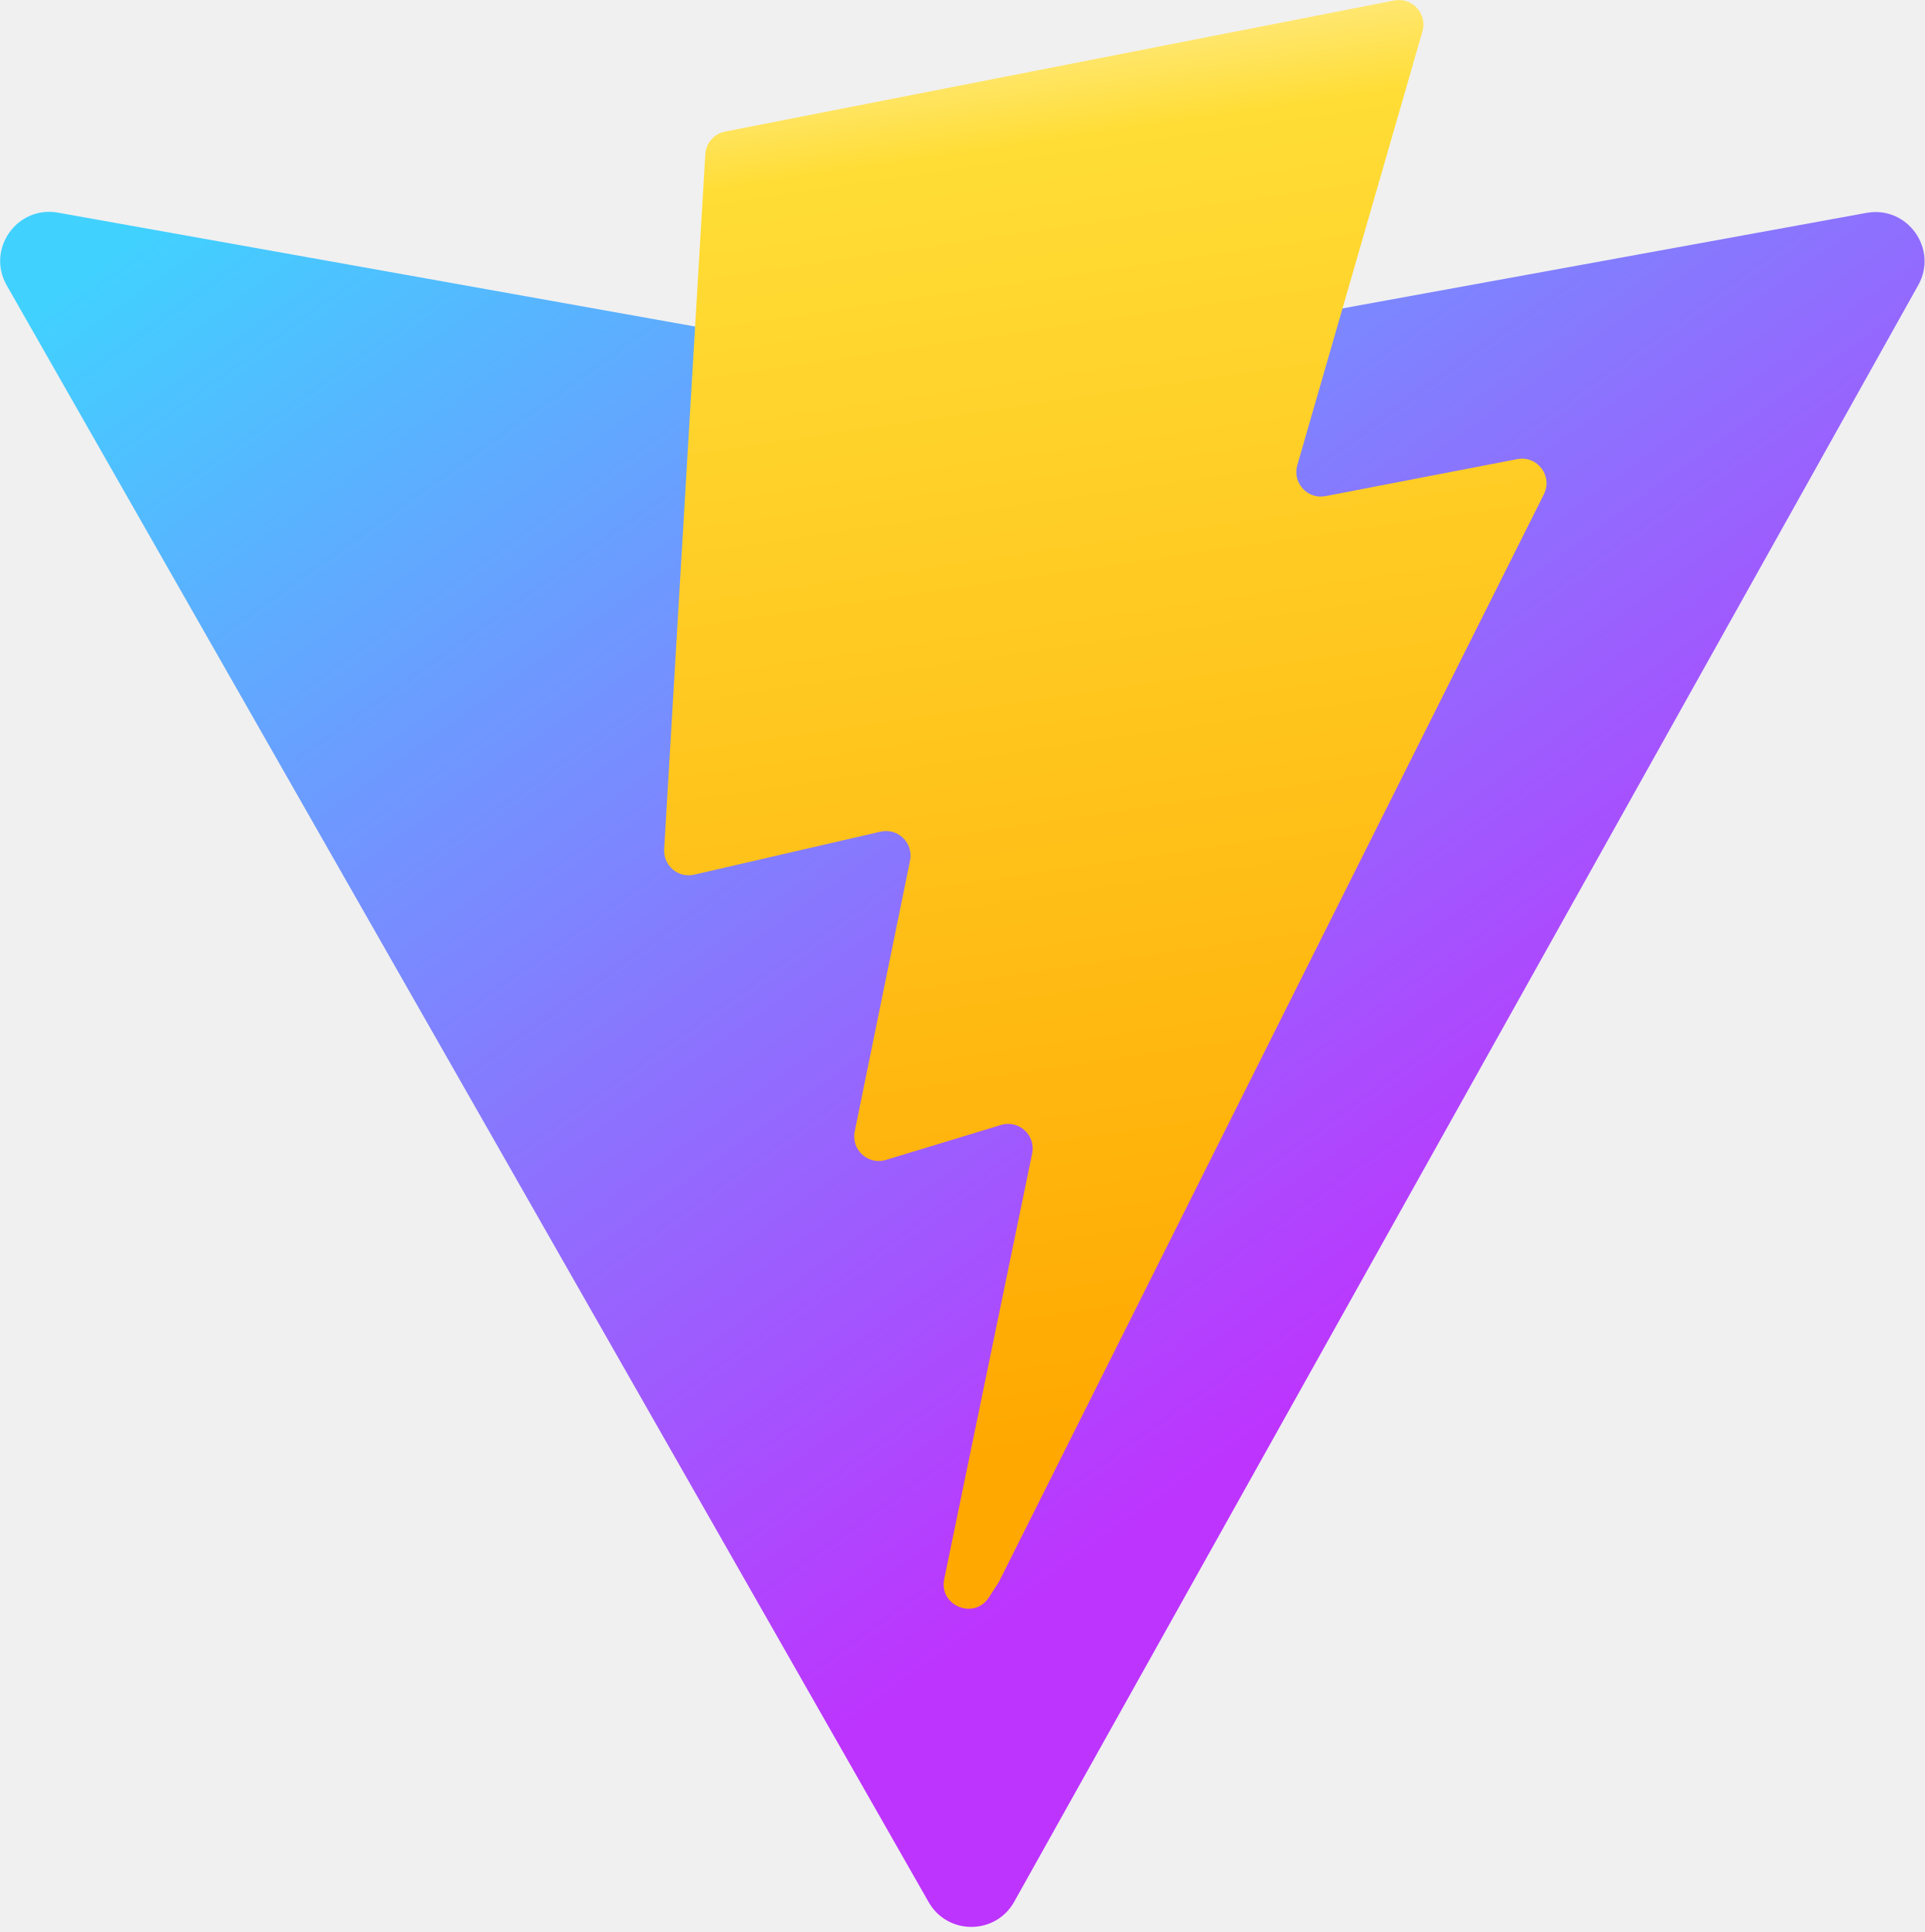
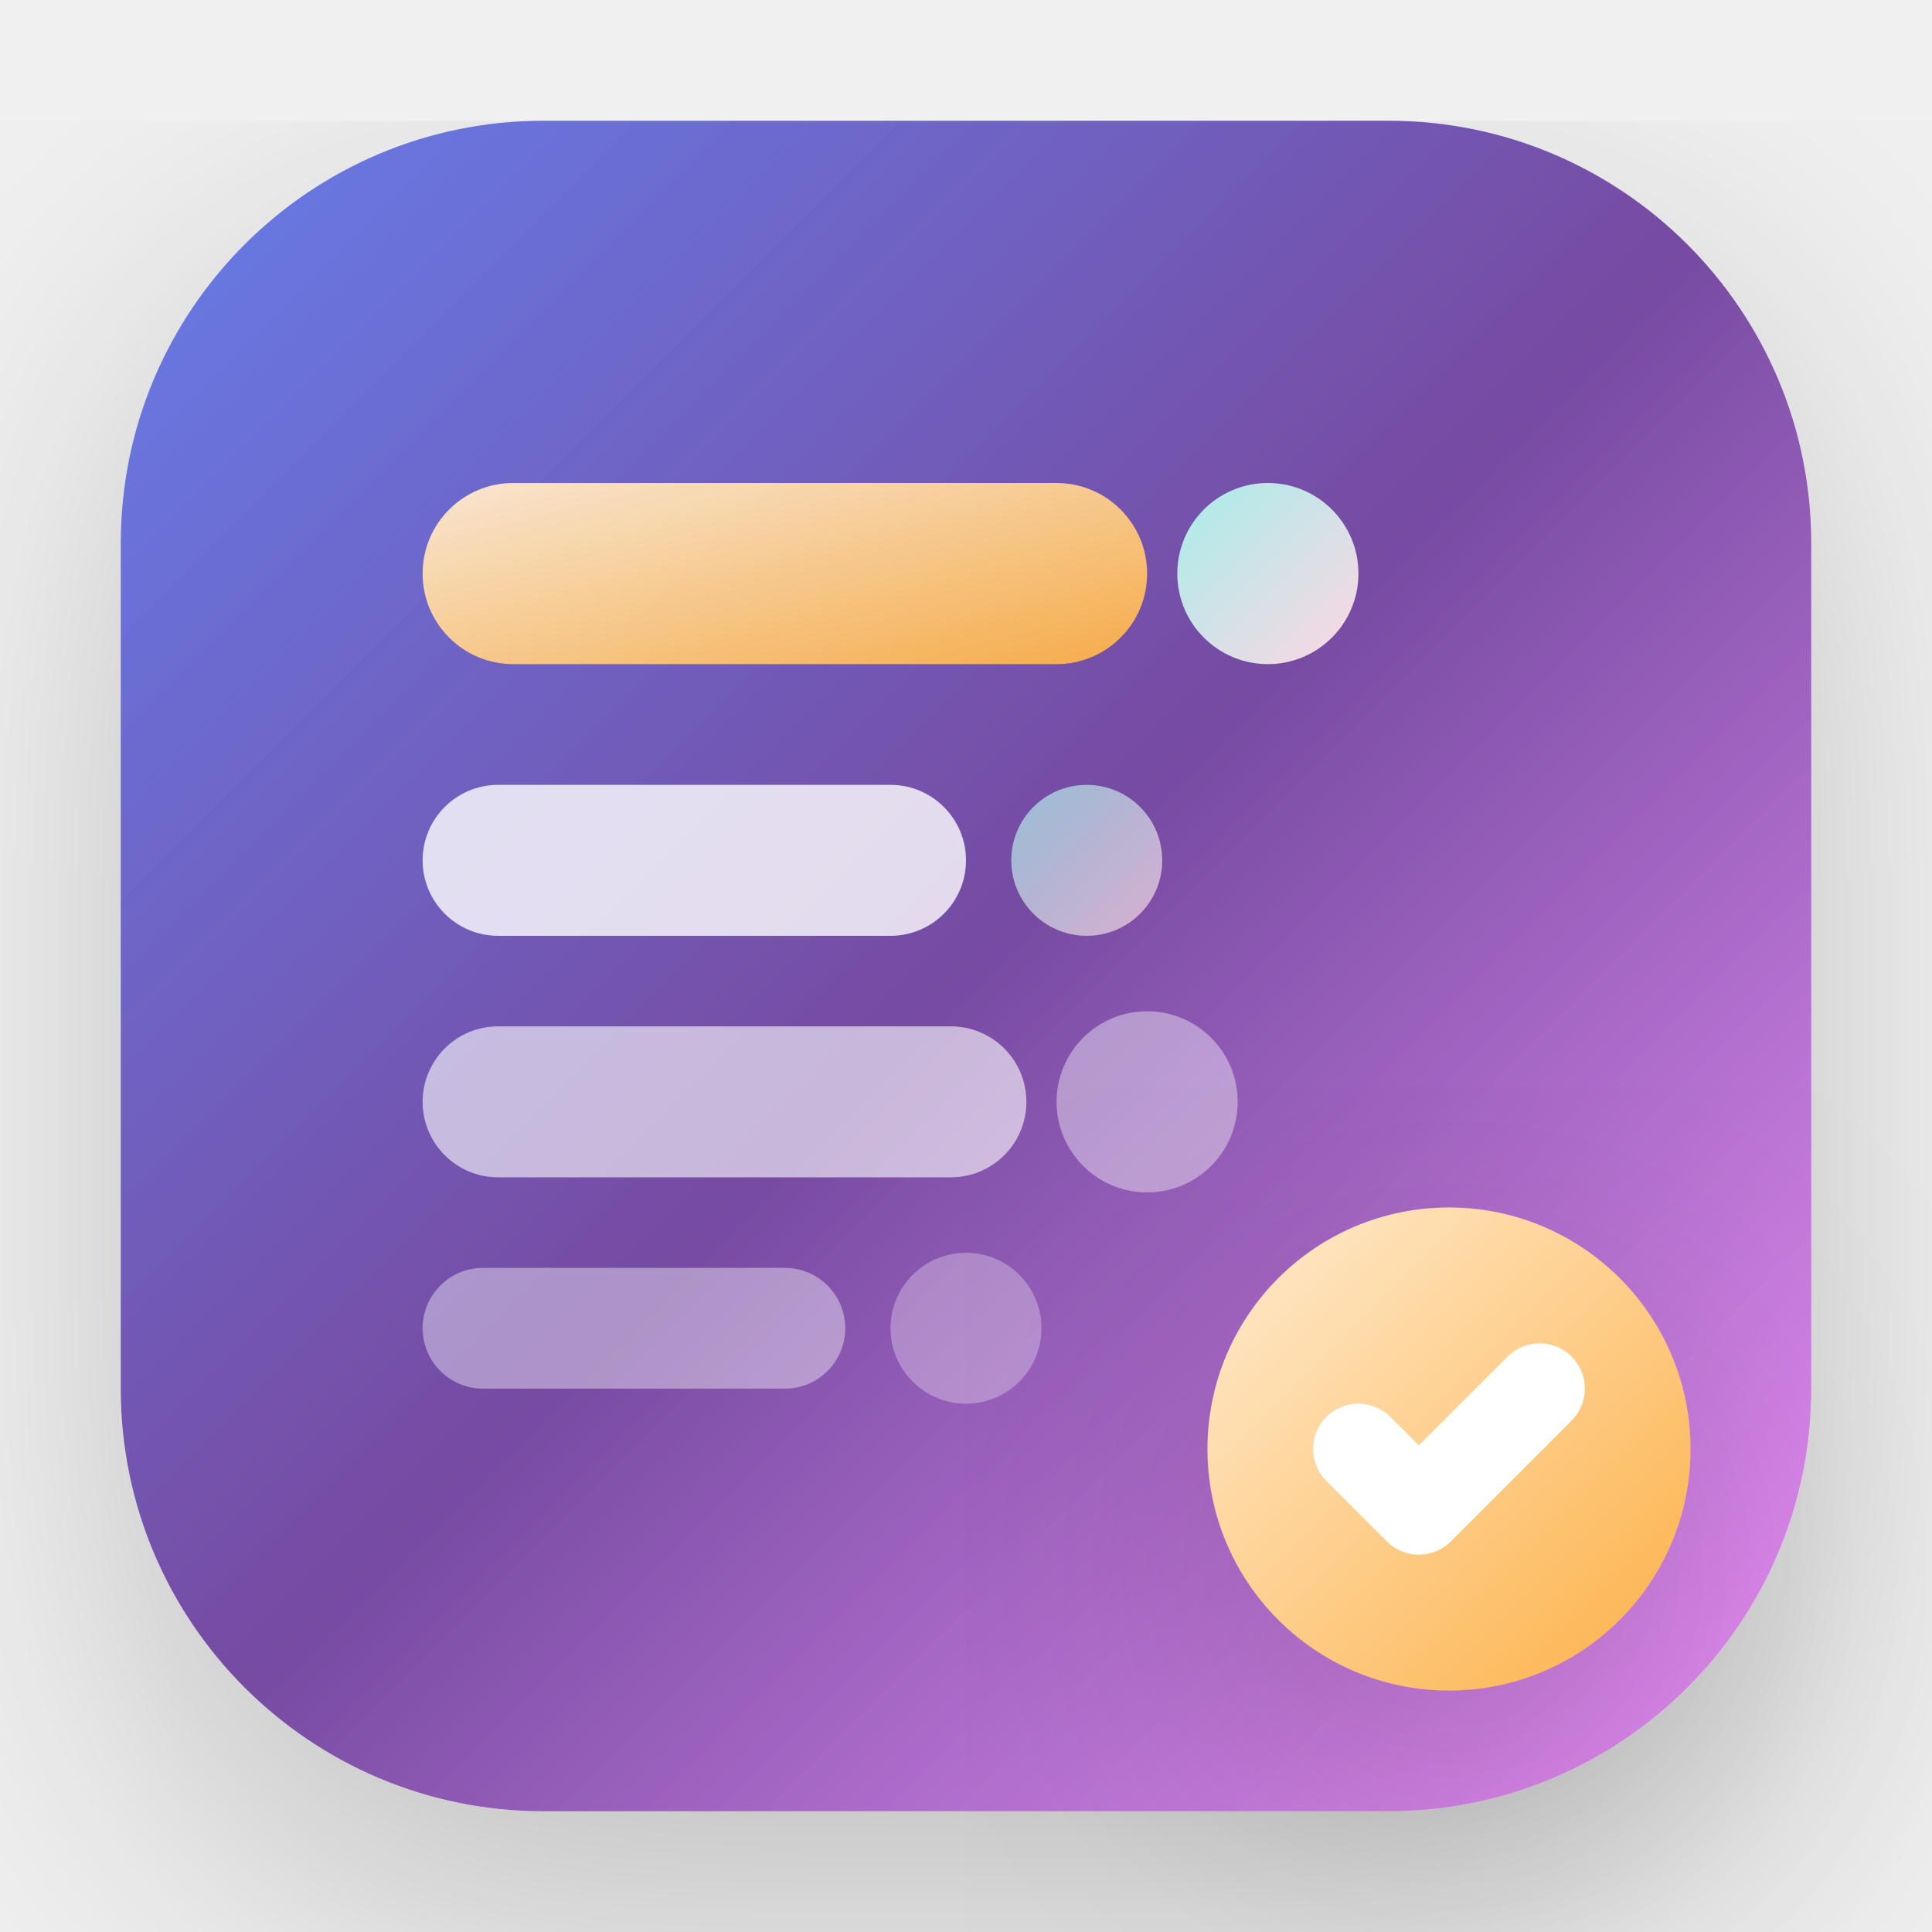
- <svg xmlns="http://www.w3.org/2000/svg" aria-hidden="true" role="img" class="iconify iconify--logos" width="31.88" height="32" preserveAspectRatio="xMidYMid meet" viewBox="0 0 256 257">
+ <svg xmlns="http://www.w3.org/2000/svg" viewBox="0 0 32 32" width="32" height="32">
  <defs>
-     <linearGradient id="IconifyId1813088fe1fbc01fb466" x1="-.828%" x2="57.636%" y1="7.652%" y2="78.411%">
-       <stop offset="0%" stop-color="#41D1FF" />
-       <stop offset="100%" stop-color="#BD34FE" />
+     <linearGradient id="bgGradient" x1="0%" y1="0%" x2="100%" y2="100%">
+       <stop offset="0%" style="stop-color:#667eea;stop-opacity:1" />
+       <stop offset="50%" style="stop-color:#764ba2;stop-opacity:1" />
+       <stop offset="100%" style="stop-color:#f093fb;stop-opacity:1" />
    </linearGradient>
-     <linearGradient id="IconifyId1813088fe1fbc01fb467" x1="43.376%" x2="50.316%" y1="2.242%" y2="89.03%">
-       <stop offset="0%" stop-color="#FFEA83" />
-       <stop offset="8.333%" stop-color="#FFDD35" />
-       <stop offset="100%" stop-color="#FFA800" />
+     <linearGradient id="accentGradient" x1="0%" y1="0%" x2="100%" y2="100%">
+       <stop offset="0%" style="stop-color:#ffecd2;stop-opacity:1" />
+       <stop offset="100%" style="stop-color:#fcb045;stop-opacity:1" />
    </linearGradient>
+     <linearGradient id="successGradient" x1="0%" y1="0%" x2="100%" y2="100%">
+       <stop offset="0%" style="stop-color:#a8edea;stop-opacity:1" />
+       <stop offset="100%" style="stop-color:#fed6e3;stop-opacity:1" />
+     </linearGradient>
+     <filter id="shadow" x="-50%" y="-50%" width="200%" height="200%">
+       <feDropShadow dx="0" dy="2" stdDeviation="3" flood-color="rgba(0,0,0,0.2)" />
+     </filter>
  </defs>
-   <path fill="url(#IconifyId1813088fe1fbc01fb466)" d="M255.153 37.938L134.897 252.976c-2.483 4.44-8.862 4.466-11.382.048L.875 37.958c-2.746-4.814 1.371-10.646 6.827-9.67l120.385 21.517a6.537 6.537 0 0 0 2.322-.004l117.867-21.483c5.438-.991 9.574 4.796 6.877 9.62Z" />
-   <path fill="url(#IconifyId1813088fe1fbc01fb467)" d="M185.432.063L96.44 17.501a3.268 3.268 0 0 0-2.634 3.014l-5.474 92.456a3.268 3.268 0 0 0 3.997 3.378l24.777-5.718c2.318-.535 4.413 1.507 3.936 3.838l-7.361 36.047c-.495 2.426 1.782 4.5 4.151 3.78l15.304-4.649c2.372-.72 4.652 1.36 4.15 3.788l-11.698 56.621c-.732 3.542 3.979 5.473 5.943 2.437l1.313-2.028l72.516-144.72c1.215-2.423-.88-5.186-3.54-4.672l-25.505 4.922c-2.396.462-4.435-1.77-3.759-4.114l16.646-57.705c.677-2.35-1.37-4.583-3.769-4.113Z" />
+   <rect x="2" y="2" width="28" height="28" rx="7" ry="7" fill="url(#bgGradient)" filter="url(#shadow)" />
+   <rect x="7" y="8" width="12" height="3" rx="1.5" fill="url(#accentGradient)" opacity="0.95" />
+   <circle cx="21" cy="9.5" r="1.5" fill="url(#successGradient)" />
+   <rect x="7" y="13" width="9" height="2.5" rx="1.25" fill="white" opacity="0.8" />
+   <circle cx="18" cy="14.25" r="1.25" fill="url(#successGradient)" opacity="0.7" />
+   <rect x="7" y="17" width="10" height="2.5" rx="1.25" fill="white" opacity="0.6" />
+   <circle cx="19" cy="18.25" r="1.25" fill="white" opacity="0.4" stroke="white" stroke-width="0.5" />
+   <rect x="7" y="21" width="7" height="2" rx="1" fill="white" opacity="0.4" />
+   <circle cx="16" cy="22" r="1" fill="white" opacity="0.3" stroke="white" stroke-width="0.5" />
+   <circle cx="24" cy="24" r="4" fill="url(#accentGradient)" filter="url(#shadow)" />
+   <path d="M22.5 24L23.5 25L25.5 23" stroke="white" stroke-width="1.5" stroke-linecap="round" stroke-linejoin="round" fill="none" />
</svg>
